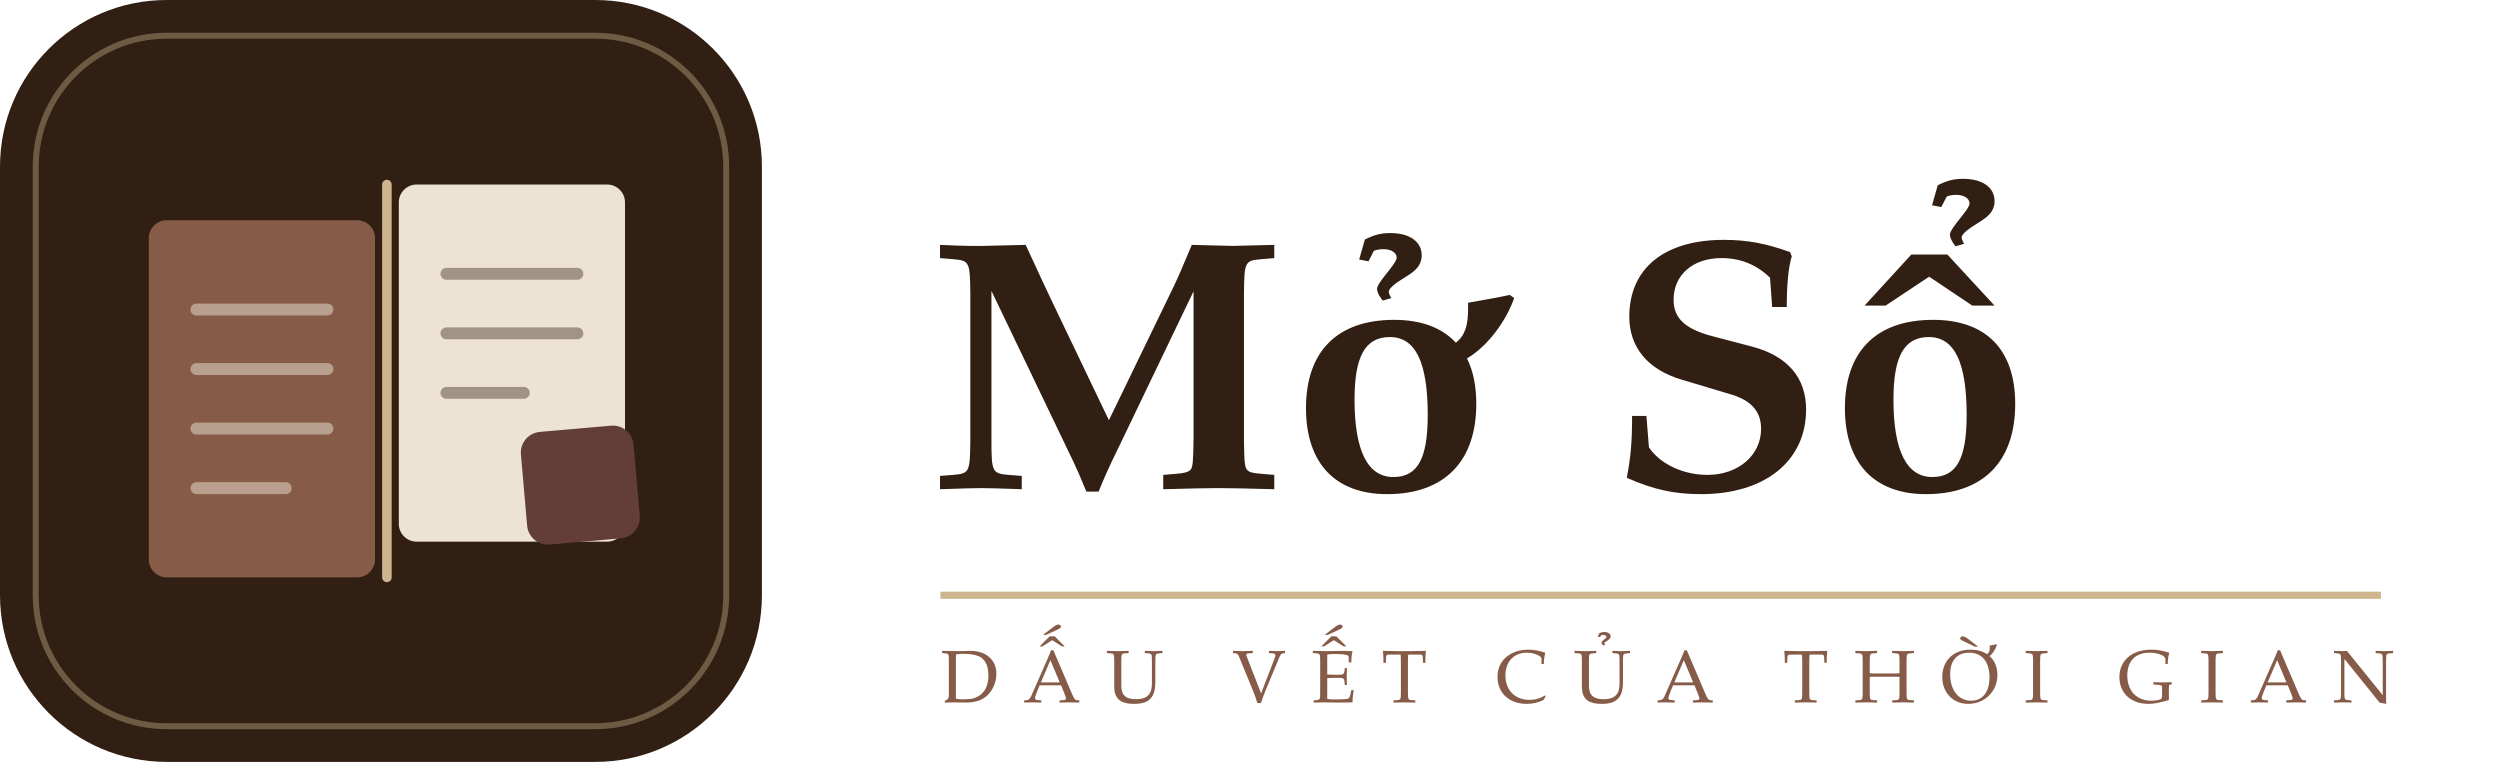
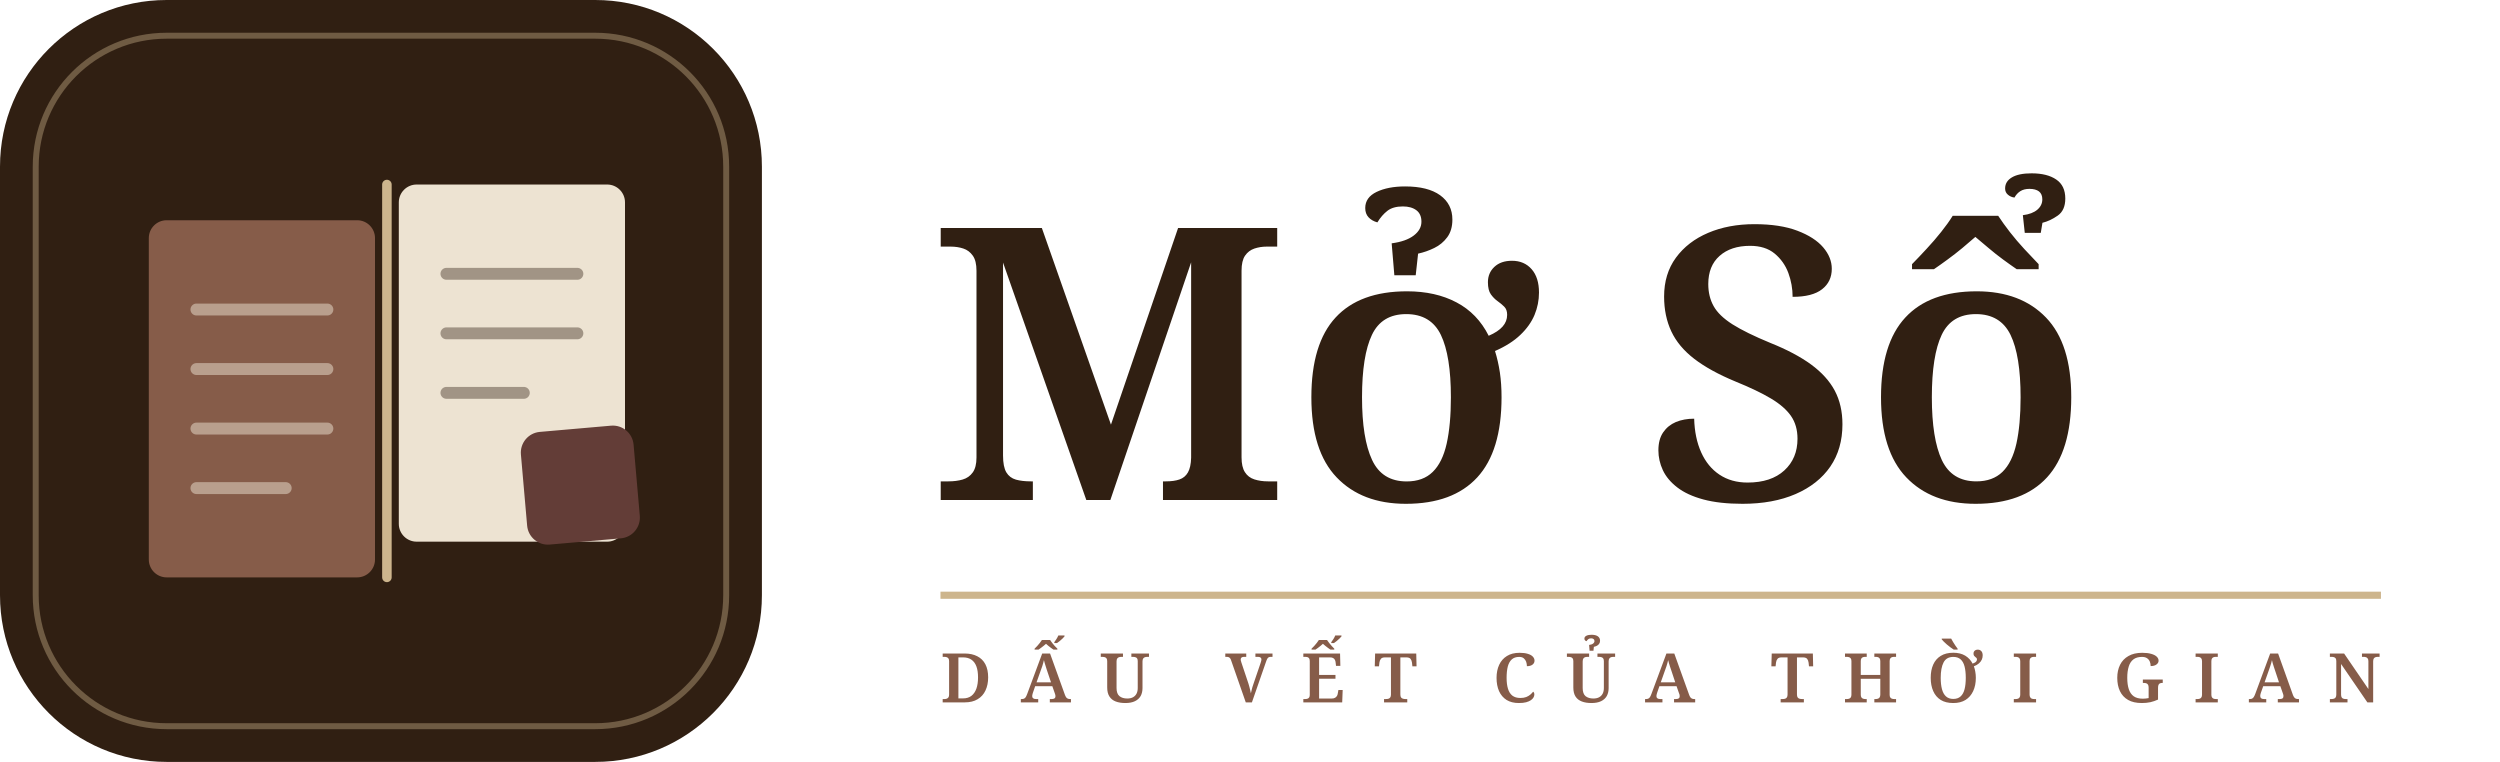
<svg xmlns="http://www.w3.org/2000/svg" viewBox="0 0 420 128" width="420" height="128" role="img" aria-label="Mở Sổ">
  <rect width="128" height="128" rx="28" fill="#301F12" />
  <rect x="6" y="6" width="116" height="116" rx="22" fill="none" stroke="#CDB58D" stroke-opacity=".4" stroke-width="1" />
  <rect x="25" y="37" width="38" height="60" rx="3" fill="#865C49" />
  <rect x="67" y="31" width="38" height="60" rx="3" fill="#EDE3D2" />
  <g stroke="#EDE3D2" stroke-opacity=".5" stroke-width="2" stroke-linecap="round">
    <path d="M33 52H55" />
    <path d="M33 62H55" />
    <path d="M33 72H55" />
    <path d="M33 82H48" />
  </g>
  <g stroke="#301F12" stroke-opacity=".4" stroke-width="2" stroke-linecap="round">
    <path d="M75 46H97" />
    <path d="M75 56H97" />
    <path d="M75 66H88" />
  </g>
  <path d="M65 31V97" stroke="#CDB58D" stroke-width="1.6" stroke-linecap="round" />
  <rect x="88" y="72" width="19" height="19" rx="3.5" fill="#633D37" transform="rotate(-5 97.5 81.5)" />
-   <text x="156" y="82" font-family="'Iowan Old Style','Palatino Linotype',Palatino,Georgia,'Times New Roman',serif" font-size="60" font-weight="600" letter-spacing="1" fill="#301F12">Mở Sổ</text>
+   <path d="M158.04 84V80.87H159.33Q160.67 80.87 161.73 80.56Q162.79 80.25 163.42 79.37Q164.05 78.49 164.05 76.86V45.48Q164.05 43.82 163.43 42.95Q162.81 42.07 161.83 41.75Q160.86 41.43 159.7 41.43H158.04V38.3H175.03L186.64 71.34L197.92 38.3H214.57V41.43H212.81Q211.71 41.43 210.73 41.76Q209.76 42.09 209.17 42.95Q208.58 43.81 208.58 45.48V76.84Q208.58 78.46 209.15 79.33Q209.71 80.21 210.74 80.54Q211.77 80.87 213.04 80.87H214.57V84H195.38V80.87H195.85Q197.23 80.87 198.15 80.55Q199.08 80.23 199.57 79.37Q200.07 78.5 200.11 76.89V44.07L186.54 84H182.5L168.51 44.11V76.54Q168.51 78.41 169.06 79.35Q169.62 80.28 170.68 80.58Q171.73 80.87 173.19 80.87H173.52V84ZM233.8 40.88Q236.21 40.56 237.51 39.57Q238.8 38.59 238.8 37.25Q238.8 35.96 237.95 35.32Q237.1 34.68 235.68 34.68Q234.03 34.68 233.08 35.42Q232.13 36.16 231.4 37.36Q230.46 37.1 229.91 36.5Q229.36 35.9 229.36 34.95Q229.36 33.16 231.27 32.24Q233.19 31.32 236.05 31.32Q239.89 31.32 241.94 32.8Q244 34.29 244 36.89Q244 38.69 243.14 39.85Q242.28 41.02 240.96 41.66Q239.64 42.31 238.24 42.61L237.84 46.24H234.25ZM236.19 84.64Q228.8 84.64 224.56 80.2Q220.31 75.77 220.31 66.74Q220.31 57.74 224.38 53.34Q228.44 48.94 236.38 48.94Q241.18 48.94 244.69 50.8Q248.21 52.65 250.1 56.41Q251.68 55.73 252.44 54.86Q253.2 54 253.2 52.89Q253.2 51.99 252.7 51.51Q252.2 51.02 251.58 50.58Q250.96 50.14 250.46 49.44Q249.97 48.75 249.97 47.41Q249.97 45.86 251.05 44.84Q252.14 43.81 254.01 43.81Q256.07 43.81 257.31 45.22Q258.55 46.63 258.55 49.15Q258.55 51.1 257.8 52.91Q257.04 54.72 255.42 56.26Q253.81 57.81 251.16 58.97Q251.69 60.66 251.98 62.58Q252.26 64.51 252.26 66.74Q252.26 75.77 248.18 80.2Q244.09 84.64 236.19 84.64ZM236.32 80.88Q239.08 80.88 240.7 79.28Q242.33 77.69 243.04 74.53Q243.75 71.36 243.75 66.74Q243.75 59.77 242.07 56.27Q240.38 52.77 236.25 52.77Q232.13 52.77 230.48 56.27Q228.82 59.77 228.82 66.74Q228.82 73.67 230.51 77.27Q232.19 80.88 236.32 80.88ZM292.75 84.64Q288.88 84.64 286.17 83.91Q283.46 83.18 281.79 81.89Q280.12 80.61 279.36 78.99Q278.61 77.37 278.61 75.66Q278.61 73.81 279.41 72.64Q280.21 71.47 281.55 70.9Q282.9 70.34 284.62 70.34Q284.71 73.58 285.8 76Q286.89 78.42 288.87 79.74Q290.86 81.07 293.59 81.07Q297.55 81.07 299.77 79.03Q301.98 77 301.98 73.72Q301.98 71.46 300.89 69.89Q299.8 68.31 297.52 66.95Q295.24 65.59 291.57 64.1Q287.28 62.32 284.64 60.29Q281.99 58.25 280.78 55.67Q279.57 53.09 279.57 49.82Q279.57 46.01 281.55 43.3Q283.54 40.58 286.97 39.12Q290.4 37.66 294.74 37.66Q299.06 37.66 301.95 38.76Q304.83 39.85 306.29 41.55Q307.74 43.25 307.74 45.15Q307.74 47.32 306.11 48.59Q304.48 49.87 301.16 49.87Q301.16 47.81 300.44 45.85Q299.71 43.9 298.14 42.6Q296.57 41.3 294.02 41.3Q290.79 41.3 288.89 42.99Q286.99 44.67 286.99 47.72Q286.99 49.82 287.89 51.43Q288.78 53.04 291.06 54.49Q293.34 55.93 297.42 57.61Q301.59 59.28 304.27 61.24Q306.95 63.21 308.24 65.63Q309.53 68.06 309.53 71.29Q309.53 75.41 307.49 78.39Q305.44 81.36 301.66 83Q297.87 84.64 292.75 84.64ZM321.22 44.38Q322.42 43.16 323.69 41.78Q324.97 40.41 326.12 38.96Q327.27 37.52 328.05 36.26H335.7Q336.54 37.54 337.67 39Q338.81 40.46 340.08 41.83Q341.35 43.2 342.49 44.38V45.22H338.8Q337.77 44.52 336.52 43.6Q335.28 42.69 334.08 41.67Q332.88 40.65 331.86 39.8Q330.88 40.67 329.66 41.68Q328.44 42.69 327.19 43.6Q325.94 44.52 324.91 45.22H321.22ZM339.84 36.15Q341.43 35.95 342.27 35.23Q343.11 34.51 343.11 33.49Q343.11 32.6 342.55 32.16Q341.98 31.73 340.95 31.73Q340.02 31.73 339.41 32.12Q338.8 32.51 338.43 33.19Q337.79 33.11 337.33 32.71Q336.86 32.32 336.86 31.66Q336.86 30.48 338 29.8Q339.14 29.12 341.31 29.12Q343.93 29.12 345.45 30.16Q346.97 31.19 346.97 33.36Q346.97 35.33 345.7 36.22Q344.43 37.11 343.13 37.43L342.85 39.12H340.16ZM331.9 84.64Q324.5 84.64 320.26 80.2Q316.01 75.76 316.01 66.74Q316.01 57.75 320.09 53.35Q324.16 48.94 332.09 48.94Q339.49 48.94 343.73 53.35Q347.97 57.75 347.97 66.74Q347.97 75.76 343.9 80.2Q339.83 84.64 331.9 84.64ZM332.03 80.87Q334.77 80.87 336.41 79.28Q338.05 77.68 338.76 74.51Q339.46 71.34 339.46 66.74Q339.46 59.75 337.77 56.26Q336.07 52.77 331.96 52.77Q327.85 52.77 326.2 56.26Q324.55 59.75 324.55 66.74Q324.55 73.7 326.23 77.29Q327.92 80.87 332.03 80.87Z" fill="#301F12" />
  <path d="M158 100H400" stroke="#CDB58D" stroke-width="1.2" />
-   <text x="158" y="118" font-family="'Iowan Old Style','Palatino Linotype',Palatino,Georgia,serif" font-size="12.5" letter-spacing="4.2" fill="#865C49">DẤU VẾT CỦA THỜI GIAN</text>
+   <path d="M158.37 118V117.44H158.68Q158.9 117.44 159.07 117.37Q159.24 117.3 159.35 117.14Q159.45 116.98 159.45 116.68V111.07Q159.45 110.78 159.34 110.62Q159.23 110.47 159.05 110.41Q158.87 110.35 158.65 110.35H158.37V109.79H162.06Q163.3 109.79 164.18 110.25Q165.07 110.7 165.54 111.59Q166.01 112.49 166.01 113.8Q166.01 115.05 165.56 116Q165.12 116.95 164.24 117.47Q163.37 118 162.06 118ZM161.79 117.33Q162.63 117.33 163.19 116.91Q163.74 116.49 164.03 115.7Q164.31 114.91 164.31 113.8Q164.31 112.68 164.03 111.94Q163.75 111.2 163.19 110.82Q162.63 110.44 161.8 110.44H161.01V117.33ZM173.81 108.98Q174.03 108.76 174.26 108.52Q174.49 108.27 174.69 108.01Q174.9 107.75 175.04 107.52H176.42Q176.57 107.75 176.77 108.02Q176.97 108.28 177.2 108.53Q177.43 108.77 177.64 108.98V109.13H176.97Q176.79 109.01 176.56 108.84Q176.34 108.68 176.12 108.5Q175.91 108.31 175.73 108.16Q175.55 108.32 175.33 108.5Q175.11 108.68 174.89 108.84Q174.66 109.01 174.48 109.13H173.81ZM177.12 107.89Q177.3 107.67 177.49 107.35Q177.69 107.03 177.8 106.76H178.84V106.91Q178.74 107.05 178.52 107.26Q178.3 107.47 178.04 107.69Q177.79 107.9 177.57 108.04H177.12ZM171.5 118V117.44H171.67Q171.89 117.44 172.04 117.37Q172.19 117.3 172.32 117.12Q172.44 116.93 172.57 116.58L175.09 109.79H176.41L178.92 116.77Q179.02 117.02 179.13 117.17Q179.25 117.31 179.41 117.38Q179.57 117.44 179.78 117.44H179.92V118H176.37V117.44H176.7Q176.99 117.44 177.15 117.33Q177.32 117.22 177.32 116.96Q177.32 116.87 177.3 116.79Q177.29 116.71 177.26 116.63Q177.24 116.55 177.21 116.48L176.79 115.28H173.91L173.54 116.35Q173.51 116.44 173.48 116.55Q173.45 116.66 173.43 116.76Q173.41 116.86 173.41 116.95Q173.41 117.19 173.57 117.31Q173.72 117.44 174.05 117.44H174.42V118ZM174.14 114.63H176.57L175.87 112.55Q175.78 112.25 175.69 111.98Q175.59 111.7 175.52 111.43Q175.44 111.16 175.38 110.9Q175.32 111.16 175.25 111.41Q175.18 111.66 175.1 111.92Q175.02 112.18 174.9 112.48ZM189.05 118.11Q188.13 118.11 187.44 117.85Q186.76 117.59 186.39 117.02Q186.01 116.44 186.01 115.5V111.08Q186.01 110.76 185.89 110.6Q185.77 110.45 185.58 110.4Q185.38 110.35 185.14 110.35H184.93V109.79H188.66V110.35H188.45Q188.22 110.35 188.02 110.4Q187.82 110.46 187.7 110.62Q187.58 110.78 187.58 111.13V115.58Q187.58 116.56 188.08 116.96Q188.57 117.35 189.38 117.35Q189.95 117.35 190.34 117.14Q190.73 116.93 190.94 116.53Q191.14 116.14 191.14 115.58V111.08Q191.14 110.76 191.03 110.6Q190.91 110.45 190.71 110.4Q190.52 110.35 190.28 110.35H190.07V109.79H193.03V110.35H192.81Q192.58 110.35 192.38 110.4Q192.18 110.46 192.06 110.62Q191.94 110.78 191.94 111.13V115.6Q191.94 116.36 191.63 116.93Q191.31 117.49 190.67 117.8Q190.03 118.11 189.05 118.11ZM206.82 110.92Q206.75 110.69 206.64 110.57Q206.54 110.45 206.4 110.4Q206.26 110.35 206.07 110.35H205.85V109.79H209.37V110.35H209Q208.73 110.35 208.58 110.46Q208.44 110.57 208.44 110.8Q208.44 110.86 208.45 110.94Q208.47 111.03 208.5 111.11Q208.52 111.19 208.55 111.29L209.75 114.88Q209.83 115.12 209.9 115.41Q209.98 115.69 210.04 115.97Q210.11 116.24 210.15 116.48Q210.19 116.25 210.26 115.99Q210.32 115.73 210.4 115.45Q210.48 115.17 210.58 114.9L211.78 111.38Q211.82 111.26 211.85 111.15Q211.88 111.05 211.9 110.95Q211.92 110.86 211.92 110.79Q211.92 110.57 211.77 110.46Q211.62 110.35 211.32 110.35H210.91V109.79H213.78V110.35H213.49Q213.29 110.35 213.15 110.42Q213.02 110.48 212.91 110.66Q212.8 110.85 212.68 111.21L210.32 118H209.29ZM220.34 108.98Q220.56 108.76 220.79 108.52Q221.02 108.27 221.22 108.01Q221.43 107.75 221.57 107.52H222.94Q223.1 107.75 223.3 108.02Q223.5 108.28 223.73 108.53Q223.96 108.77 224.16 108.98V109.13H223.5Q223.32 109.01 223.09 108.84Q222.87 108.68 222.65 108.5Q222.44 108.31 222.25 108.16Q222.08 108.32 221.86 108.5Q221.64 108.68 221.42 108.84Q221.19 109.01 221.01 109.13H220.34ZM223.65 107.89Q223.82 107.67 224.02 107.35Q224.22 107.03 224.32 106.76H225.37V106.91Q225.27 107.05 225.05 107.26Q224.83 107.47 224.57 107.69Q224.32 107.9 224.1 108.04H223.65ZM218.96 118V117.44H219.27Q219.49 117.44 219.66 117.38Q219.84 117.32 219.94 117.17Q220.04 117.01 220.04 116.74V111.1Q220.04 110.77 219.94 110.61Q219.83 110.45 219.66 110.4Q219.48 110.35 219.26 110.35H218.96V109.79H225.13L225.18 111.87H224.45L224.39 111.34Q224.37 111.07 224.27 110.87Q224.17 110.67 223.98 110.56Q223.79 110.44 223.47 110.44H221.61V113.39H224.36V114.03H221.61V117.35H223.77Q224.1 117.35 224.3 117.22Q224.5 117.1 224.62 116.9Q224.73 116.7 224.76 116.44L224.85 115.92H225.57L225.49 118ZM232.52 118V117.44H232.82Q233.06 117.44 233.25 117.39Q233.45 117.33 233.56 117.17Q233.68 117.01 233.68 116.68V110.44H232.69Q232.18 110.44 231.99 110.69Q231.79 110.93 231.74 111.31L231.67 111.94H230.96L231.02 109.79H237.93L237.98 111.94H237.28L237.21 111.31Q237.16 110.93 236.97 110.69Q236.77 110.44 236.25 110.44H235.26V116.66Q235.26 117 235.37 117.16Q235.49 117.33 235.69 117.38Q235.88 117.44 236.12 117.44H236.42V118ZM255.17 118.11Q253.94 118.11 253.1 117.59Q252.27 117.06 251.84 116.11Q251.42 115.16 251.42 113.88Q251.42 112.64 251.86 111.69Q252.3 110.74 253.16 110.21Q254.02 109.67 255.29 109.67Q256.13 109.67 256.69 109.85Q257.25 110.02 257.52 110.32Q257.8 110.62 257.8 110.99Q257.8 111.4 257.46 111.66Q257.12 111.92 256.52 111.92Q256.52 111.55 256.4 111.19Q256.28 110.84 256 110.6Q255.72 110.36 255.23 110.36Q254.45 110.36 253.99 110.77Q253.52 111.19 253.31 111.97Q253.11 112.76 253.11 113.88Q253.11 114.96 253.34 115.71Q253.57 116.47 254.08 116.87Q254.6 117.26 255.42 117.26Q256 117.26 256.41 117.1Q256.81 116.94 257.09 116.7Q257.37 116.46 257.57 116.2Q257.66 116.27 257.72 116.4Q257.77 116.53 257.77 116.68Q257.77 116.92 257.63 117.17Q257.49 117.42 257.19 117.63Q256.89 117.84 256.39 117.98Q255.89 118.11 255.17 118.11ZM266.97 108.35Q267.41 108.3 267.64 108.12Q267.87 107.94 267.87 107.7Q267.87 107.47 267.72 107.36Q267.57 107.24 267.31 107.24Q267.02 107.24 266.85 107.37Q266.67 107.5 266.54 107.72Q266.37 107.68 266.28 107.57Q266.18 107.46 266.18 107.29Q266.18 106.97 266.52 106.8Q266.86 106.64 267.38 106.64Q268.07 106.64 268.44 106.9Q268.81 107.17 268.81 107.64Q268.81 107.96 268.65 108.17Q268.5 108.38 268.26 108.5Q268.03 108.61 267.77 108.67L267.7 109.32H267.05ZM267.36 118.11Q266.43 118.11 265.75 117.85Q265.06 117.59 264.69 117.02Q264.32 116.44 264.32 115.5V111.08Q264.32 110.76 264.2 110.6Q264.08 110.45 263.88 110.4Q263.69 110.35 263.45 110.35H263.24V109.79H266.97V110.35H266.76Q266.52 110.35 266.32 110.4Q266.12 110.46 266.01 110.62Q265.89 110.78 265.89 111.13V115.58Q265.89 116.56 266.38 116.96Q266.88 117.35 267.68 117.35Q268.26 117.35 268.65 117.14Q269.04 116.93 269.25 116.53Q269.45 116.14 269.45 115.58V111.08Q269.45 110.76 269.33 110.6Q269.21 110.45 269.02 110.4Q268.83 110.35 268.59 110.35H268.37V109.79H271.34V110.35H271.12Q270.88 110.35 270.68 110.4Q270.48 110.46 270.37 110.62Q270.25 110.78 270.25 111.13V115.6Q270.25 116.36 269.94 116.93Q269.62 117.49 268.98 117.8Q268.34 118.11 267.36 118.11ZM276.37 118V117.44H276.54Q276.76 117.44 276.91 117.37Q277.06 117.3 277.19 117.12Q277.31 116.93 277.44 116.58L279.96 109.79H281.28L283.79 116.77Q283.89 117.02 284 117.17Q284.12 117.31 284.28 117.38Q284.44 117.44 284.65 117.44H284.79V118H281.24V117.44H281.57Q281.86 117.44 282.02 117.33Q282.19 117.22 282.19 116.96Q282.19 116.87 282.17 116.79Q282.16 116.71 282.14 116.63Q282.12 116.55 282.08 116.48L281.66 115.28H278.78L278.41 116.35Q278.38 116.44 278.35 116.55Q278.32 116.66 278.3 116.76Q278.28 116.86 278.28 116.95Q278.28 117.19 278.44 117.31Q278.59 117.44 278.92 117.44H279.29V118ZM279.01 114.63H281.44L280.75 112.55Q280.65 112.25 280.56 111.98Q280.47 111.7 280.39 111.43Q280.31 111.16 280.25 110.9Q280.2 111.16 280.12 111.41Q280.05 111.66 279.97 111.92Q279.89 112.18 279.77 112.48ZM299.15 118V117.44H299.45Q299.69 117.44 299.88 117.39Q300.08 117.33 300.19 117.17Q300.31 117.01 300.31 116.68V110.44H299.32Q298.81 110.44 298.62 110.69Q298.42 110.93 298.37 111.31L298.3 111.94H297.59L297.65 109.79H304.56L304.61 111.94H303.91L303.84 111.31Q303.79 110.93 303.6 110.69Q303.4 110.44 302.88 110.44H301.89V116.66Q301.89 117 302 117.16Q302.12 117.33 302.31 117.38Q302.51 117.44 302.75 117.44H303.05V118ZM309.96 118V117.44H310.28Q310.5 117.44 310.67 117.37Q310.84 117.31 310.94 117.15Q311.04 116.98 311.04 116.7V111.07Q311.04 110.78 310.93 110.62Q310.82 110.46 310.64 110.41Q310.46 110.35 310.24 110.35H309.96V109.79H313.61V110.35H313.37Q313.15 110.35 312.98 110.41Q312.81 110.47 312.71 110.62Q312.61 110.78 312.61 111.08V113.39H315.89V111.09Q315.89 110.79 315.79 110.63Q315.69 110.47 315.51 110.41Q315.34 110.35 315.11 110.35H314.89V109.79H318.54V110.35H318.22Q318.01 110.35 317.83 110.41Q317.66 110.47 317.56 110.63Q317.46 110.79 317.46 111.09V116.73Q317.46 117.01 317.56 117.16Q317.67 117.32 317.84 117.38Q318.02 117.44 318.22 117.44H318.54V118H314.89V117.44H315.11Q315.34 117.44 315.51 117.37Q315.69 117.31 315.79 117.14Q315.89 116.97 315.89 116.68V114.04H312.61V116.7Q312.61 116.98 312.71 117.15Q312.81 117.31 312.98 117.37Q313.15 117.44 313.37 117.44H313.61V118ZM328.15 118.11Q326.88 118.11 326.04 117.59Q325.2 117.06 324.78 116.1Q324.36 115.15 324.36 113.87Q324.36 112.59 324.78 111.65Q325.2 110.71 326.04 110.19Q326.89 109.66 328.16 109.66Q329.32 109.66 330.14 110.14Q330.95 110.63 331.4 111.49Q331.65 111.4 331.81 111.3Q331.97 111.19 332.05 111.06Q332.13 110.93 332.13 110.78Q332.13 110.62 332.04 110.53Q331.95 110.44 331.84 110.36Q331.73 110.28 331.64 110.16Q331.55 110.03 331.55 109.79Q331.55 109.51 331.74 109.33Q331.94 109.14 332.27 109.14Q332.64 109.14 332.87 109.4Q333.09 109.65 333.09 110.11Q333.09 110.48 332.94 110.82Q332.79 111.16 332.46 111.45Q332.14 111.74 331.61 111.94Q331.77 112.36 331.85 112.85Q331.94 113.34 331.94 113.88Q331.94 115.16 331.49 116.11Q331.05 117.06 330.21 117.59Q329.37 118.11 328.15 118.11ZM328.15 117.42Q328.93 117.42 329.39 116.99Q329.85 116.57 330.05 115.78Q330.25 114.99 330.25 113.88Q330.25 112.77 330.05 111.98Q329.85 111.19 329.39 110.78Q328.93 110.36 328.16 110.36Q327 110.36 326.52 111.29Q326.04 112.21 326.04 113.88Q326.04 114.99 326.25 115.78Q326.46 116.57 326.92 116.99Q327.39 117.42 328.15 117.42ZM328.22 109.13Q327.97 108.97 327.67 108.75Q327.37 108.52 327.07 108.27Q326.78 108.02 326.55 107.79Q326.32 107.56 326.21 107.41V107.29H327.8Q327.93 107.55 328.12 107.86Q328.3 108.17 328.51 108.47Q328.71 108.77 328.88 108.98V109.13ZM338.32 118V117.44H338.63Q338.84 117.44 339.01 117.38Q339.19 117.32 339.29 117.16Q339.4 117 339.4 116.71V111.1Q339.4 110.79 339.29 110.63Q339.19 110.47 339.01 110.41Q338.84 110.35 338.63 110.35H338.32V109.79H342.06V110.35H341.73Q341.52 110.35 341.35 110.41Q341.17 110.47 341.07 110.63Q340.97 110.79 340.97 111.1V116.71Q340.97 116.99 341.08 117.15Q341.18 117.32 341.35 117.38Q341.53 117.44 341.73 117.44H342.06V118ZM359.83 118.11Q358.43 118.11 357.52 117.59Q356.6 117.06 356.15 116.11Q355.7 115.16 355.7 113.88Q355.7 112.64 356.17 111.69Q356.64 110.74 357.58 110.21Q358.51 109.67 359.89 109.67Q360.8 109.67 361.41 109.85Q362.02 110.02 362.33 110.32Q362.64 110.62 362.64 110.99Q362.64 111.38 362.28 111.64Q361.93 111.9 361.31 111.9Q361.31 111.48 361.16 111.13Q361.01 110.78 360.69 110.57Q360.37 110.36 359.85 110.36Q358.96 110.36 358.42 110.77Q357.87 111.19 357.63 111.97Q357.38 112.76 357.38 113.88Q357.38 115.01 357.64 115.79Q357.9 116.57 358.47 116.98Q359.05 117.38 360 117.38Q360.26 117.38 360.51 117.35Q360.76 117.33 360.97 117.28V115.53Q360.97 115.2 360.87 115.03Q360.76 114.86 360.57 114.79Q360.38 114.73 360.11 114.73H360V114.16H363.34V114.73H363.27Q363.04 114.73 362.88 114.8Q362.72 114.87 362.63 115.05Q362.55 115.23 362.55 115.57V117.53Q361.91 117.82 361.26 117.97Q360.6 118.11 359.83 118.11ZM368.86 118V117.44H369.17Q369.38 117.44 369.55 117.38Q369.73 117.32 369.83 117.16Q369.94 117 369.94 116.71V111.1Q369.94 110.79 369.83 110.63Q369.73 110.47 369.55 110.41Q369.38 110.35 369.17 110.35H368.86V109.79H372.59V110.35H372.27Q372.06 110.35 371.88 110.41Q371.71 110.47 371.61 110.63Q371.51 110.79 371.51 111.1V116.71Q371.51 116.99 371.61 117.15Q371.72 117.32 371.89 117.38Q372.07 117.44 372.27 117.44H372.59V118ZM377.81 118V117.44H377.97Q378.19 117.44 378.34 117.37Q378.49 117.3 378.62 117.12Q378.75 116.93 378.88 116.58L381.39 109.79H382.72L385.22 116.77Q385.32 117.02 385.44 117.17Q385.55 117.31 385.71 117.38Q385.87 117.44 386.09 117.44H386.23V118H382.67V117.44H383.01Q383.29 117.44 383.46 117.33Q383.62 117.22 383.62 116.96Q383.62 116.87 383.61 116.79Q383.59 116.71 383.57 116.63Q383.55 116.55 383.52 116.48L383.1 115.28H380.22L379.84 116.35Q379.81 116.44 379.78 116.55Q379.75 116.66 379.73 116.76Q379.72 116.86 379.72 116.95Q379.72 117.19 379.87 117.31Q380.03 117.44 380.36 117.44H380.73V118ZM380.45 114.63H382.87L382.18 112.55Q382.08 112.25 381.99 111.98Q381.9 111.7 381.82 111.43Q381.75 111.16 381.69 110.9Q381.63 111.16 381.56 111.41Q381.48 111.66 381.4 111.92Q381.32 112.18 381.21 112.48ZM391.42 118V117.44H391.65Q391.9 117.44 392.09 117.38Q392.28 117.33 392.39 117.16Q392.5 117 392.5 116.66V111.08Q392.5 110.76 392.39 110.6Q392.27 110.45 392.09 110.4Q391.9 110.35 391.69 110.35H391.42V109.79H393.81L397.89 115.76V111.08Q397.89 110.78 397.77 110.62Q397.66 110.46 397.48 110.41Q397.3 110.35 397.08 110.35H396.81V109.79H399.77V110.35H399.49Q399.27 110.35 399.08 110.41Q398.9 110.47 398.79 110.64Q398.69 110.8 398.69 111.13V118H397.72L393.3 111.55V116.66Q393.3 117 393.4 117.16Q393.5 117.33 393.69 117.38Q393.87 117.44 394.1 117.44H394.38V118Z" fill="#865C49" />
</svg>
